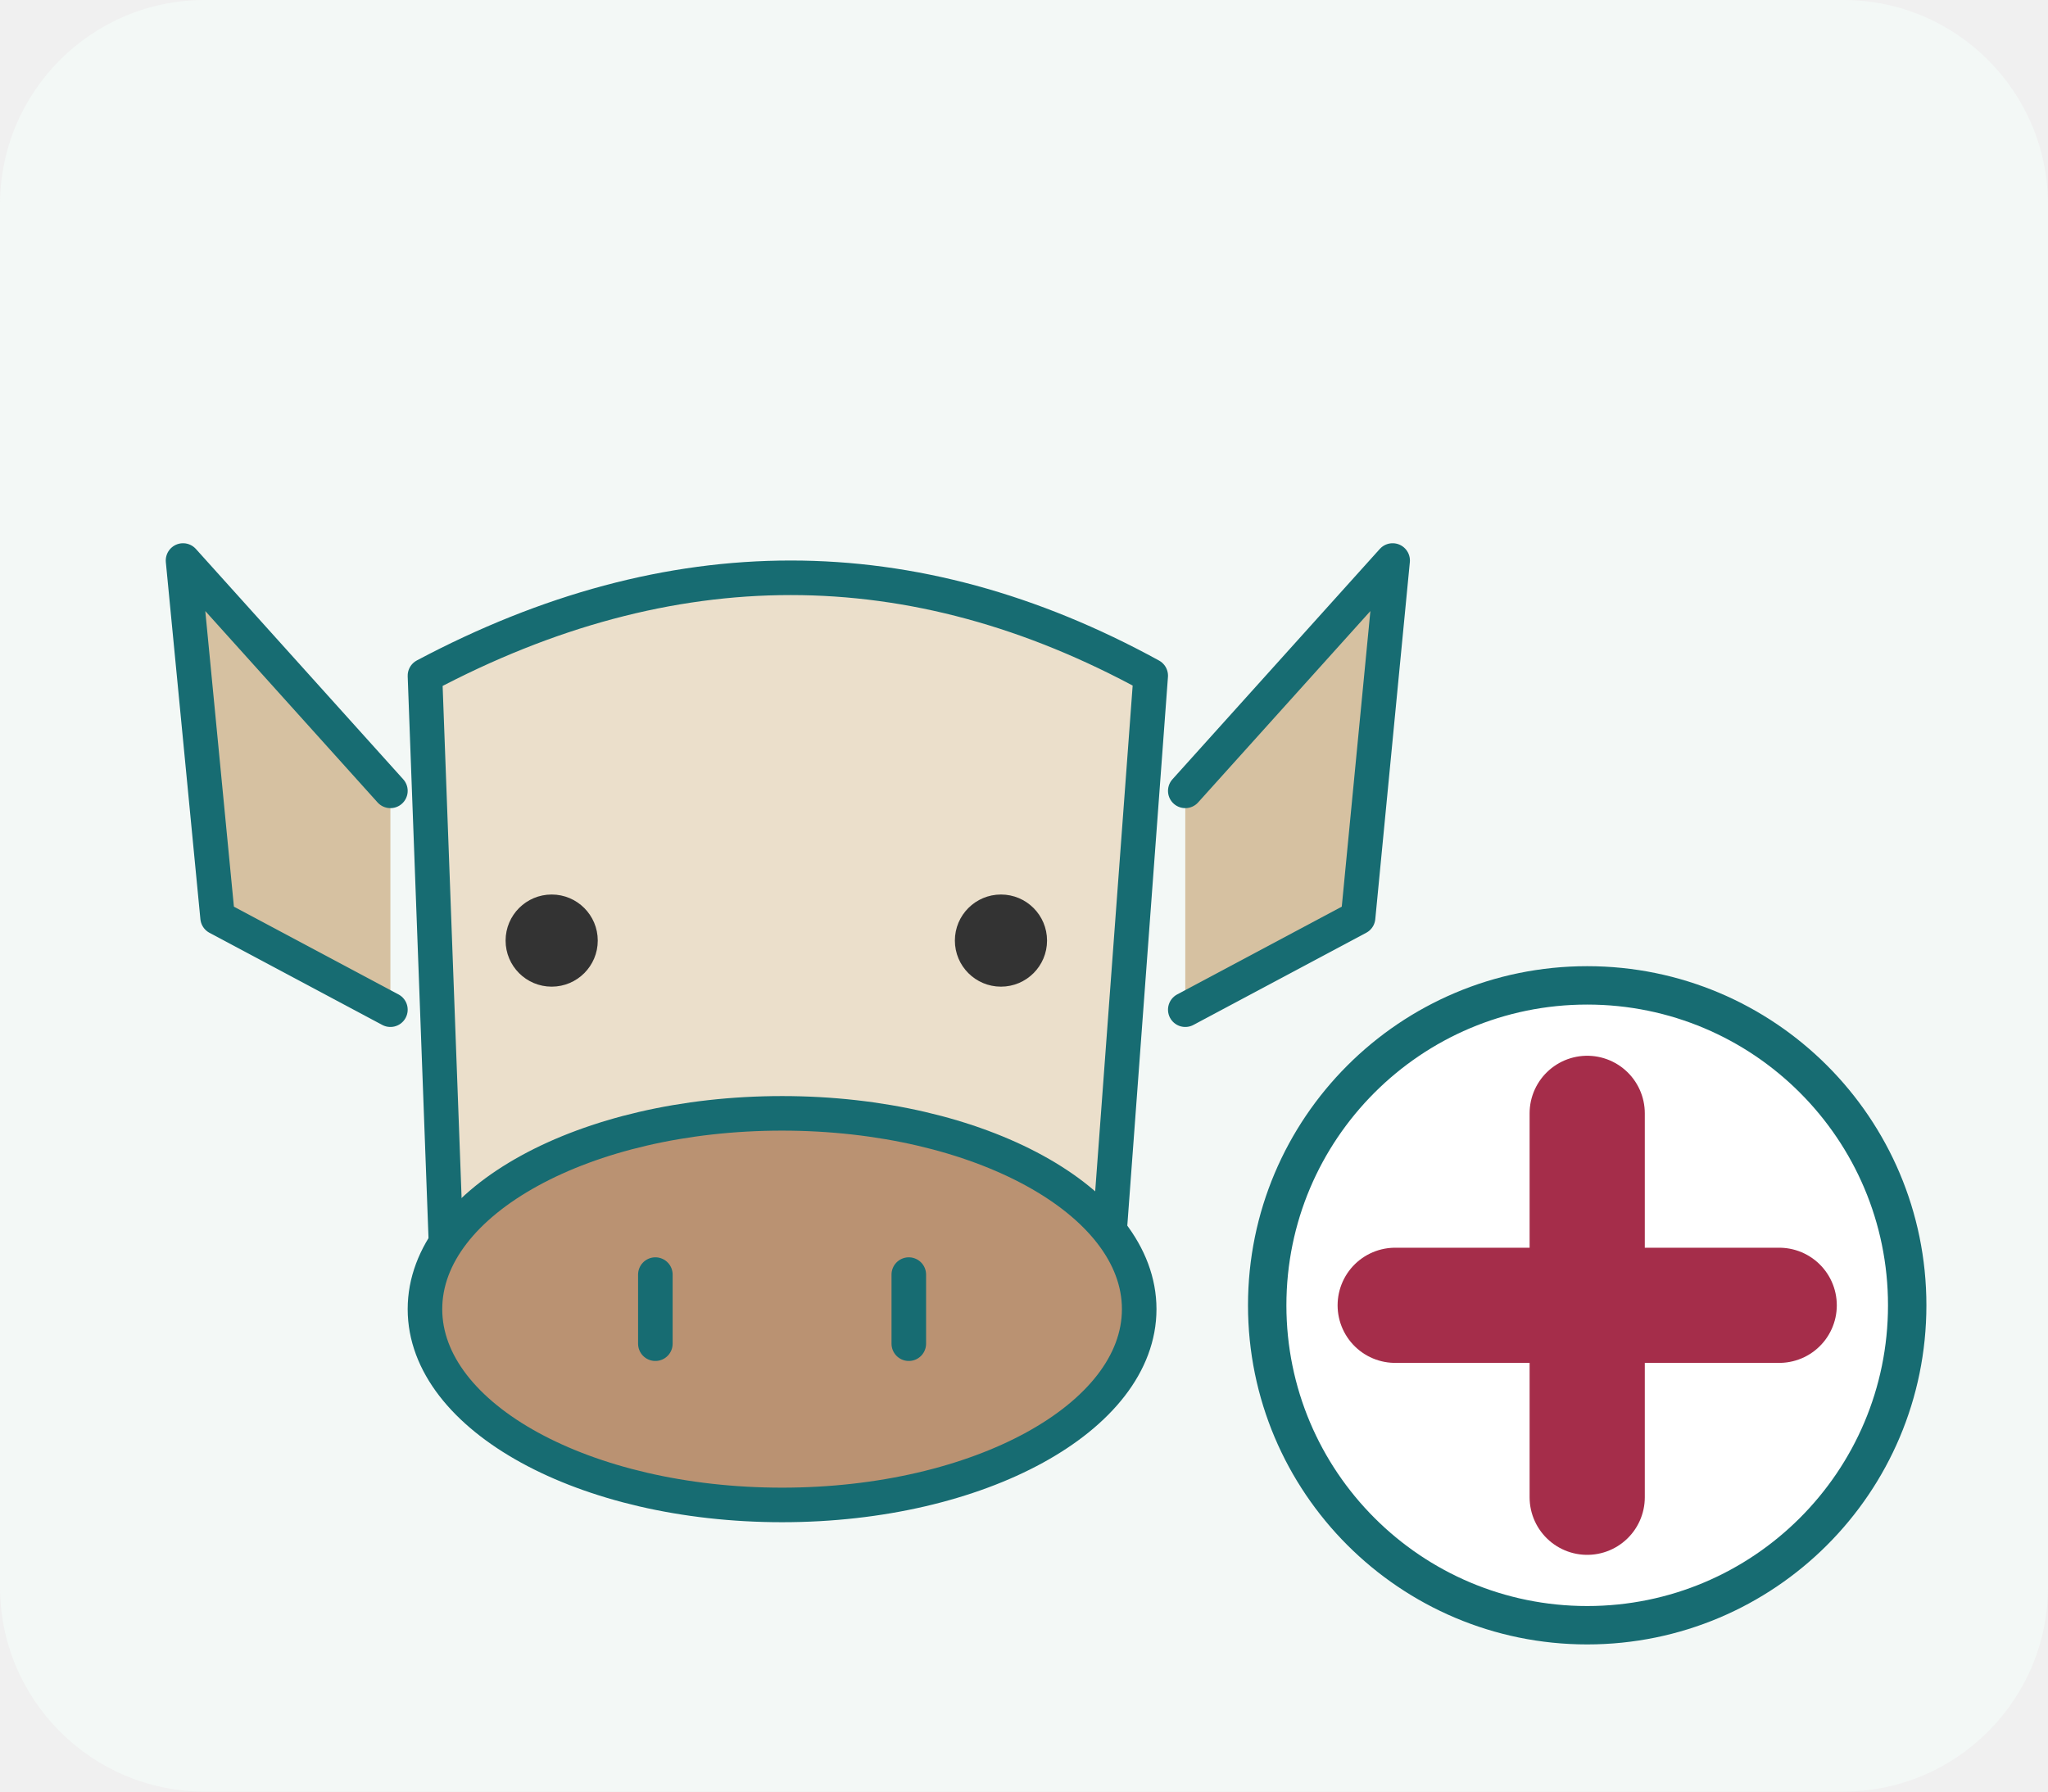
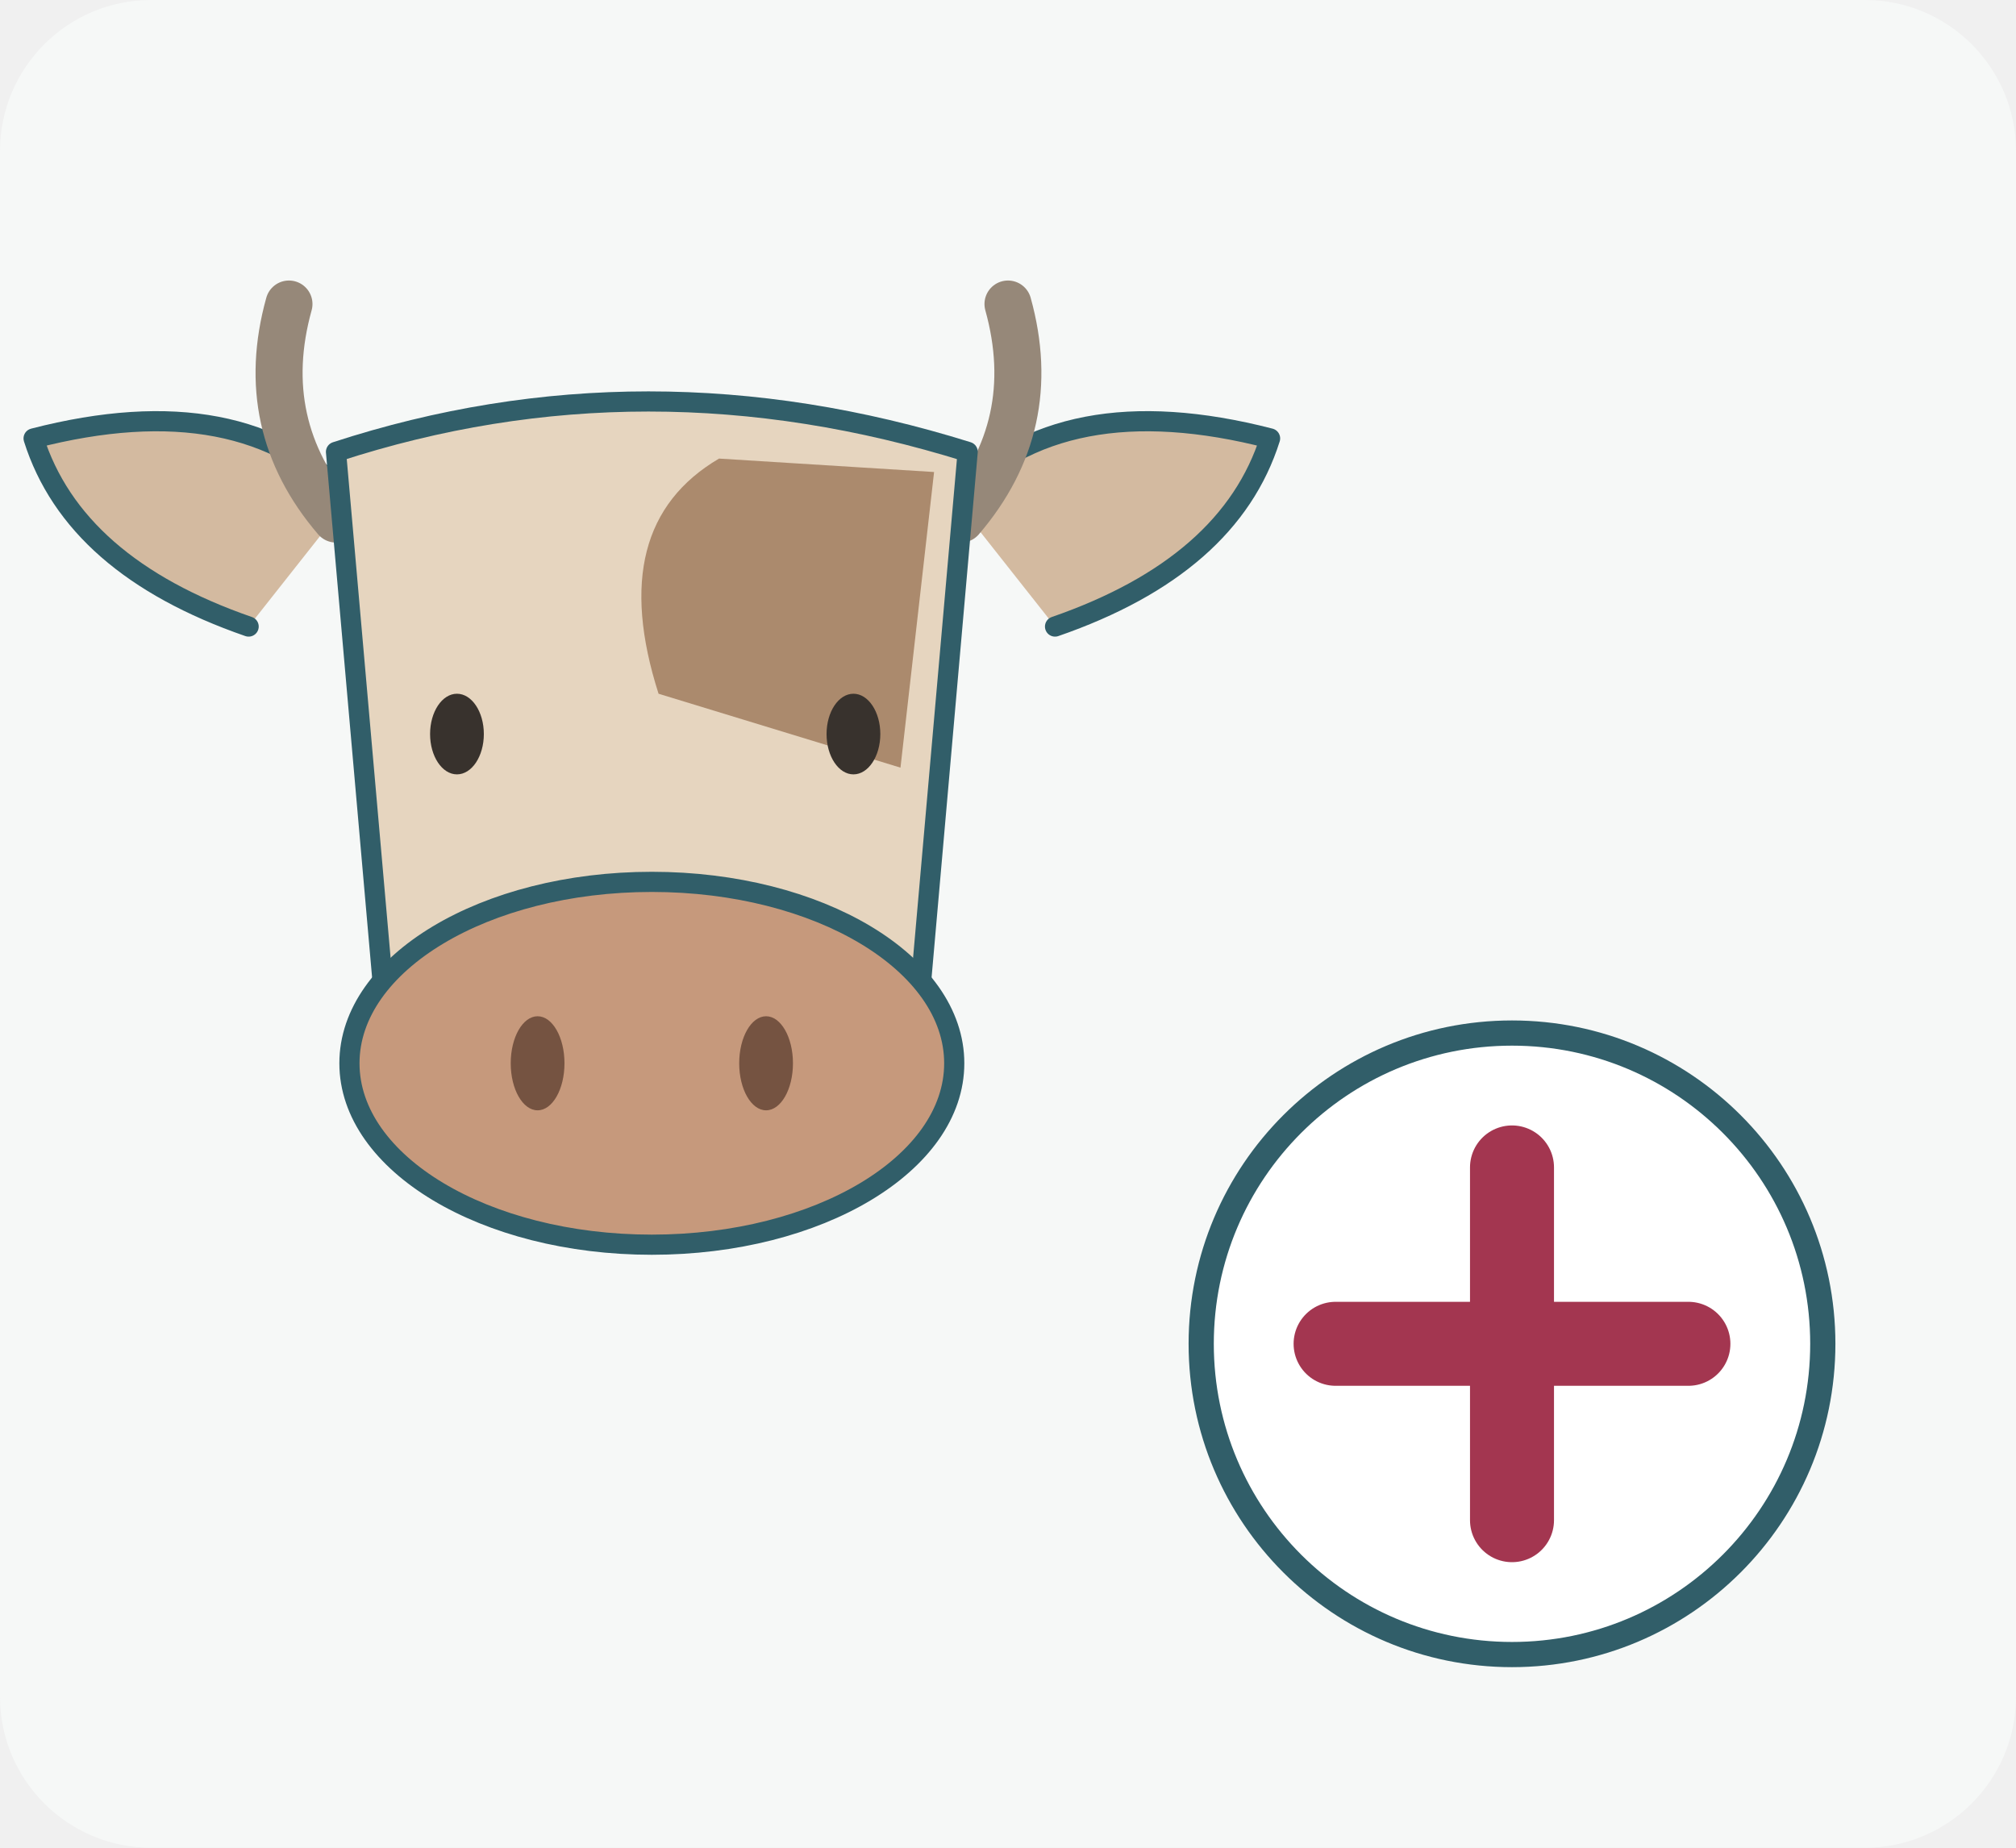
- <svg xmlns="http://www.w3.org/2000/svg" viewBox="0 0 160 140">
-   <rect width="160" height="140" rx="16" fill="#f3f8f6" />
-   <g stroke="#176c72" stroke-width="3" stroke-linecap="round" stroke-linejoin="round">
-     <g transform="translate(-10 15) scale(.9)">
-       <path d="M45 52L27 32l3 31 15 8m69-19 18-20-3 31-15 8" fill="#d6c1a1" />
-       <path d="M48 42q32-17 63 0l-4 54q-30 35-57 0Z" fill="#ebdfcb" />
-       <ellipse cx="79" cy="97" rx="31" ry="17" fill="#ba9272" />
-       <circle cx="59" cy="65" r="4" fill="#333" stroke="none" />
-       <circle cx="98" cy="65" r="4" fill="#333" stroke="none" />
-       <path d="M68 94v6m22-6v6" />
+ <svg xmlns="http://www.w3.org/2000/svg" viewBox="0 0 240 220">
+   <rect width="240" height="220" rx="18" fill="#f6f8f7" />
+   <g stroke="#315e69" stroke-width="3" stroke-linejoin="round" stroke-linecap="round">
+     <g transform="translate(-12 17) scale(.8)">
+       <g>
+         <path d="M52 72Q26 63 20 44q31-8 47 9m105 19q26-9 32-28-31-8-47 9" fill="#d3baa0" />
+         <path d="M65 56Q53 42 58 24m100 32q12-14 7-32" fill="none" stroke="#968879" stroke-width="7" />
+         <path d="M65 46q46-15 94 0l-8 91q-39 40-78 0Z" fill="#e6d5bf" />
+         <path d="M122 47q-17 10-9 35l36 11 5-44" fill="#ab8a6d" stroke="none" />
+         <ellipse cx="112" cy="137" rx="45" ry="27" fill="#c6997c" />
+         <ellipse cx="83" cy="88" rx="4" ry="6" fill="#38322d" stroke="none" />
+         <ellipse cx="142" cy="88" rx="4" ry="6" fill="#38322d" stroke="none" />
+         <ellipse cx="95" cy="137" rx="4" ry="7" fill="#755341" stroke="none" />
+         <ellipse cx="129" cy="137" rx="4" ry="7" fill="#755341" stroke="none" />
+       </g>
    </g>
-     <circle cx="124" cy="102" r="25" fill="white" />
-     <path d="M124 87v30m-15-15h30" stroke="#a52d4a" stroke-width="9" />
+     <circle cx="180" cy="160" r="37" fill="white" />
+     <path d="M180 139v42m-21-21h42" stroke="#a33650" stroke-width="10" />
  </g>
</svg>
